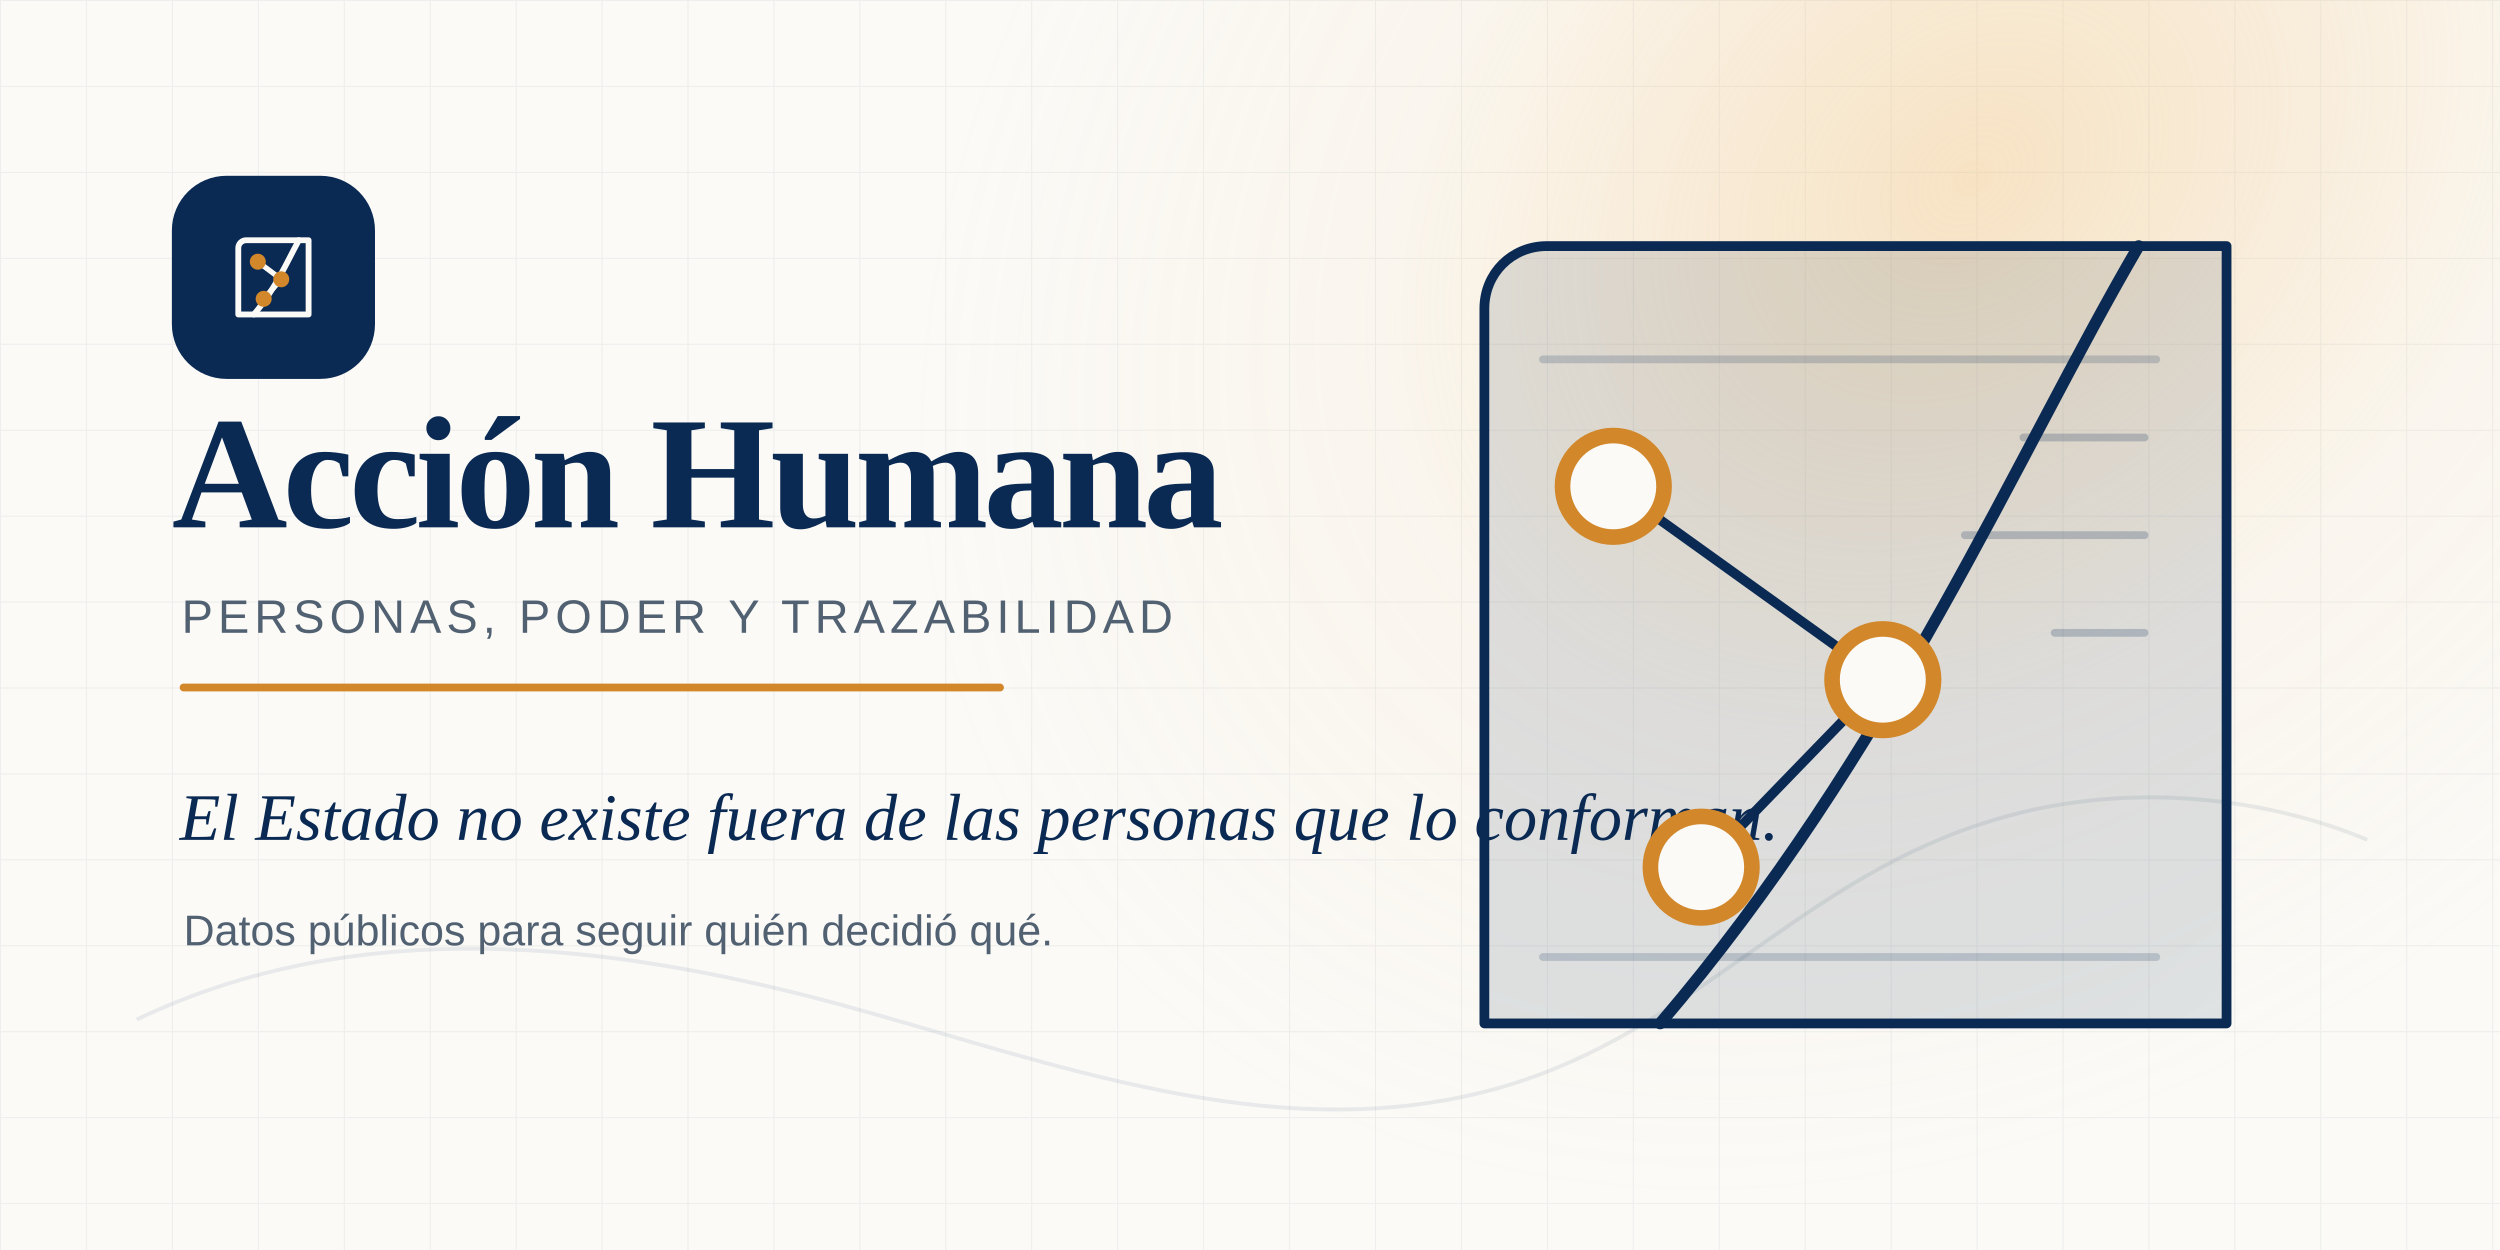
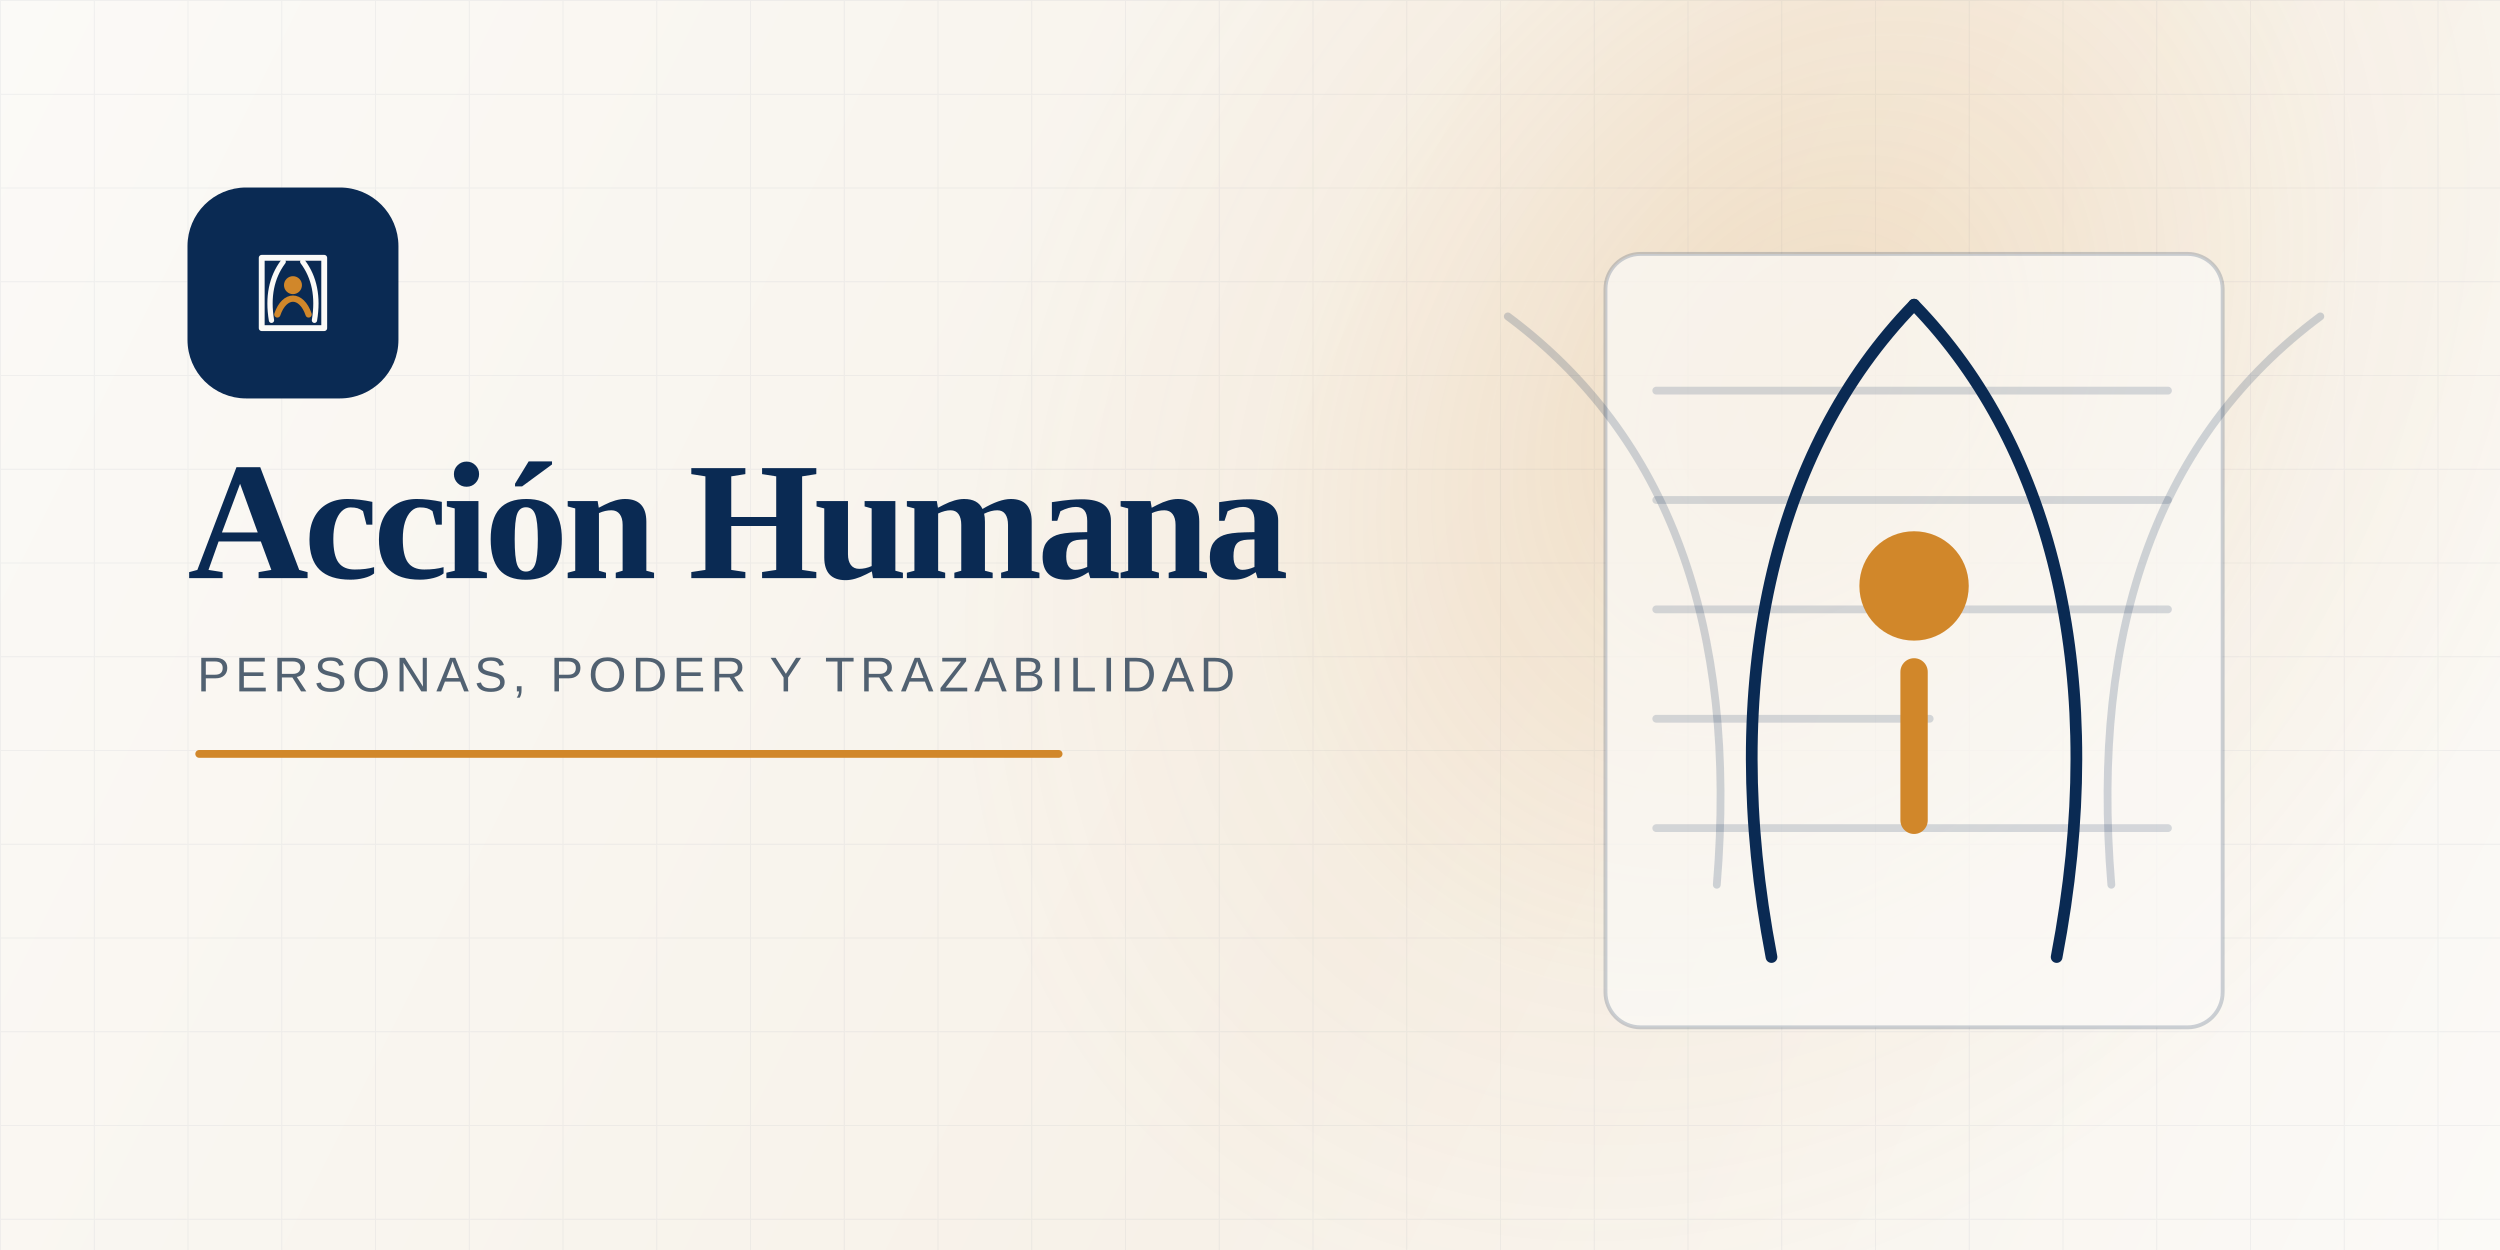
<svg xmlns="http://www.w3.org/2000/svg" width="1280" height="640" viewBox="0 0 1280 640" fill="none">
  <defs>
-     <radialGradient id="glow" cx="0" cy="0" r="1" gradientUnits="userSpaceOnUse" gradientTransform="translate(1010 92) rotate(139) scale(600 460)">
-       <stop stop-color="#f1c27d" stop-opacity=".42" />
-       <stop offset=".55" stop-color="#f1c27d" stop-opacity=".08" />
-       <stop offset="1" stop-color="#f1c27d" stop-opacity="0" />
+     <linearGradient id="paper" x1="0" y1="0" x2="1280" y2="640" gradientUnits="userSpaceOnUse">
+       <stop stop-color="#fbfaf7" />
+       <stop offset=".58" stop-color="#f7f1e8" />
+       <stop offset="1" stop-color="#fbfaf7" />
+     </linearGradient>
+     <radialGradient id="warm" cx="0" cy="0" r="1" gradientUnits="userSpaceOnUse" gradientTransform="translate(925 198) rotate(126) scale(520 390)">
+       <stop stop-color="#d1872a" stop-opacity=".2" />
+       <stop offset=".65" stop-color="#d1872a" stop-opacity=".04" />
+       <stop offset="1" stop-color="#d1872a" stop-opacity="0" />
    </radialGradient>
-     <linearGradient id="veil" x1="693" y1="102" x2="1110" y2="520" gradientUnits="userSpaceOnUse">
-       <stop stop-color="#0a2a53" stop-opacity=".12" />
-       <stop offset="1" stop-color="#0a2a53" stop-opacity=".02" />
-     </linearGradient>
-     <pattern id="grid" width="44" height="44" patternUnits="userSpaceOnUse">
-       <path d="M44 0H0V44" stroke="#0a2a53" stroke-opacity=".055" />
+     <pattern id="fine-grid" width="48" height="48" patternUnits="userSpaceOnUse">
+       <path d="M48 0H0V48" stroke="#0a2a53" stroke-opacity=".045" />
    </pattern>
  </defs>
-   <rect width="1280" height="640" fill="#fbfaf7" />
-   <rect width="1280" height="640" fill="url(#grid)" />
-   <rect width="1280" height="640" fill="url(#glow)" />
-   <path d="M70 522C183 468 310 482 429 514C539 544 649 587 760 559C863 533 916 454 1014 422C1089 397 1165 410 1212 430" stroke="#0a2a53" stroke-opacity=".08" stroke-width="2" />
-   <g transform="translate(88 90)">
-     <rect width="104" height="104" rx="28" fill="#0a2a53" />
-     <g transform="translate(20 20)">
-       <path d="M14 51V17c0-2.2 1.8-4 4-4h32v38H14Z" stroke="#fbfaf7" stroke-width="3" stroke-linejoin="round" />
-       <path d="M45 13C39 24 33 38 22 51" stroke="#fbfaf7" stroke-width="3" stroke-linecap="round" />
-       <path d="M24 24 36 33 27 43" stroke="#fbfaf7" stroke-width="2.7" stroke-linecap="round" stroke-linejoin="round" />
-       <circle cx="24" cy="24" r="4.1" fill="#d1872a" />
-       <circle cx="36" cy="33" r="4.1" fill="#d1872a" />
-       <circle cx="27" cy="43" r="4.1" fill="#d1872a" />
+   <rect width="1280" height="640" fill="url(#paper)" />
+   <rect width="1280" height="640" fill="url(#fine-grid)" />
+   <rect width="1280" height="640" fill="url(#warm)" />
+   <g transform="translate(96 96)">
+     <rect width="108" height="108" rx="30" fill="#0a2a53" />
+     <g transform="translate(22 22)">
+       <path d="M16 50V14h32v36H16Z" stroke="#fbfaf7" stroke-width="3" stroke-linejoin="round" />
+       <path d="M27 16c-6 8-8 18-6 30" stroke="#fbfaf7" stroke-width="2.7" stroke-linecap="round" />
+       <path d="M37 16c6 8 8 18 6 30" stroke="#fbfaf7" stroke-width="2.7" stroke-linecap="round" />
+       <circle cx="32" cy="28" r="4.6" fill="#d1872a" />
+       <path d="M24 43c1.8-5.4 5-8.1 8-8.1s6.2 2.7 8 8.1" stroke="#d1872a" stroke-width="3.2" stroke-linecap="round" />
    </g>
  </g>
-   <text x="88" y="270" fill="#0a2a53" font-family="Georgia, 'Times New Roman', serif" font-size="82" font-weight="700" letter-spacing="-2.4">Acción Humana</text>
-   <text x="93" y="324" fill="#516171" font-family="Arial, Helvetica, sans-serif" font-size="24" letter-spacing="2.6">PERSONAS, PODER Y TRAZABILIDAD</text>
-   <path d="M94 352H512" stroke="#d1872a" stroke-width="4" stroke-linecap="round" />
-   <text x="92" y="430" fill="#0a2a53" font-family="Georgia, 'Times New Roman', serif" font-size="34" font-style="italic">El Estado no existe fuera de las personas que lo conforman.</text>
-   <text x="94" y="484" fill="#516171" font-family="Arial, Helvetica, sans-serif" font-size="22">Datos públicos para seguir quién decidió qué.</text>
-   <g transform="translate(706 104)">
-     <path d="M54 420V54c0-18 14-32 32-32h348v398H54Z" fill="url(#veil)" stroke="#0a2a53" stroke-width="5" stroke-linejoin="round" />
-     <path d="M389 22C327 128 262 282 144 420" stroke="#0a2a53" stroke-width="6" stroke-linecap="round" />
-     <path d="M120 145 258 244 165 340" stroke="#0a2a53" stroke-width="5" stroke-linecap="round" stroke-linejoin="round" />
-     <circle cx="120" cy="145" r="26" fill="#fbfaf7" stroke="#d1872a" stroke-width="8" />
-     <circle cx="258" cy="244" r="26" fill="#fbfaf7" stroke="#d1872a" stroke-width="8" />
-     <circle cx="165" cy="340" r="26" fill="#fbfaf7" stroke="#d1872a" stroke-width="8" />
-     <path d="M84 80H398M84 386H398" stroke="#0a2a53" stroke-opacity=".18" stroke-width="4" stroke-linecap="round" />
-     <path d="M330 120H392M300 170H392M346 220H392" stroke="#0a2a53" stroke-opacity=".22" stroke-width="4" stroke-linecap="round" />
+   <text x="96" y="296" fill="#0a2a53" font-family="Georgia, 'Times New Roman', serif" font-size="86" font-weight="700" letter-spacing="-2.6">Acción Humana</text>
+   <text x="101" y="354" fill="#516171" font-family="Arial, Helvetica, sans-serif" font-size="25" letter-spacing="2.8">PERSONAS, PODER Y TRAZABILIDAD</text>
+   <path d="M102 386H542" stroke="#d1872a" stroke-width="4" stroke-linecap="round" />
+   <g transform="translate(744 112)">
+     <rect x="78" y="18" width="316" height="396" rx="18" fill="#fbfaf7" fill-opacity=".72" stroke="#0a2a53" stroke-opacity=".2" stroke-width="2" />
+     <path d="M104 88H366M104 144H366M104 200H366M104 312H366" stroke="#0a2a53" stroke-opacity=".16" stroke-width="4" stroke-linecap="round" />
+     <path d="M104 256H244" stroke="#0a2a53" stroke-opacity=".16" stroke-width="4" stroke-linecap="round" />
+     <path d="M236 44c-72 74-100 193-73 334" stroke="#0a2a53" stroke-width="6" stroke-linecap="round" />
+     <path d="M236 44c72 74 100 193 73 334" stroke="#0a2a53" stroke-width="6" stroke-linecap="round" />
+     <circle cx="236" cy="188" r="28" fill="#d1872a" />
+     <path d="M236 232v76" stroke="#d1872a" stroke-width="14" stroke-linecap="round" />
+     <path d="M28 50c82 61 118 158 107 291" stroke="#0a2a53" stroke-opacity=".18" stroke-width="4" stroke-linecap="round" />
+     <path d="M444 50c-82 61-118 158-107 291" stroke="#0a2a53" stroke-opacity=".18" stroke-width="4" stroke-linecap="round" />
  </g>
</svg>
